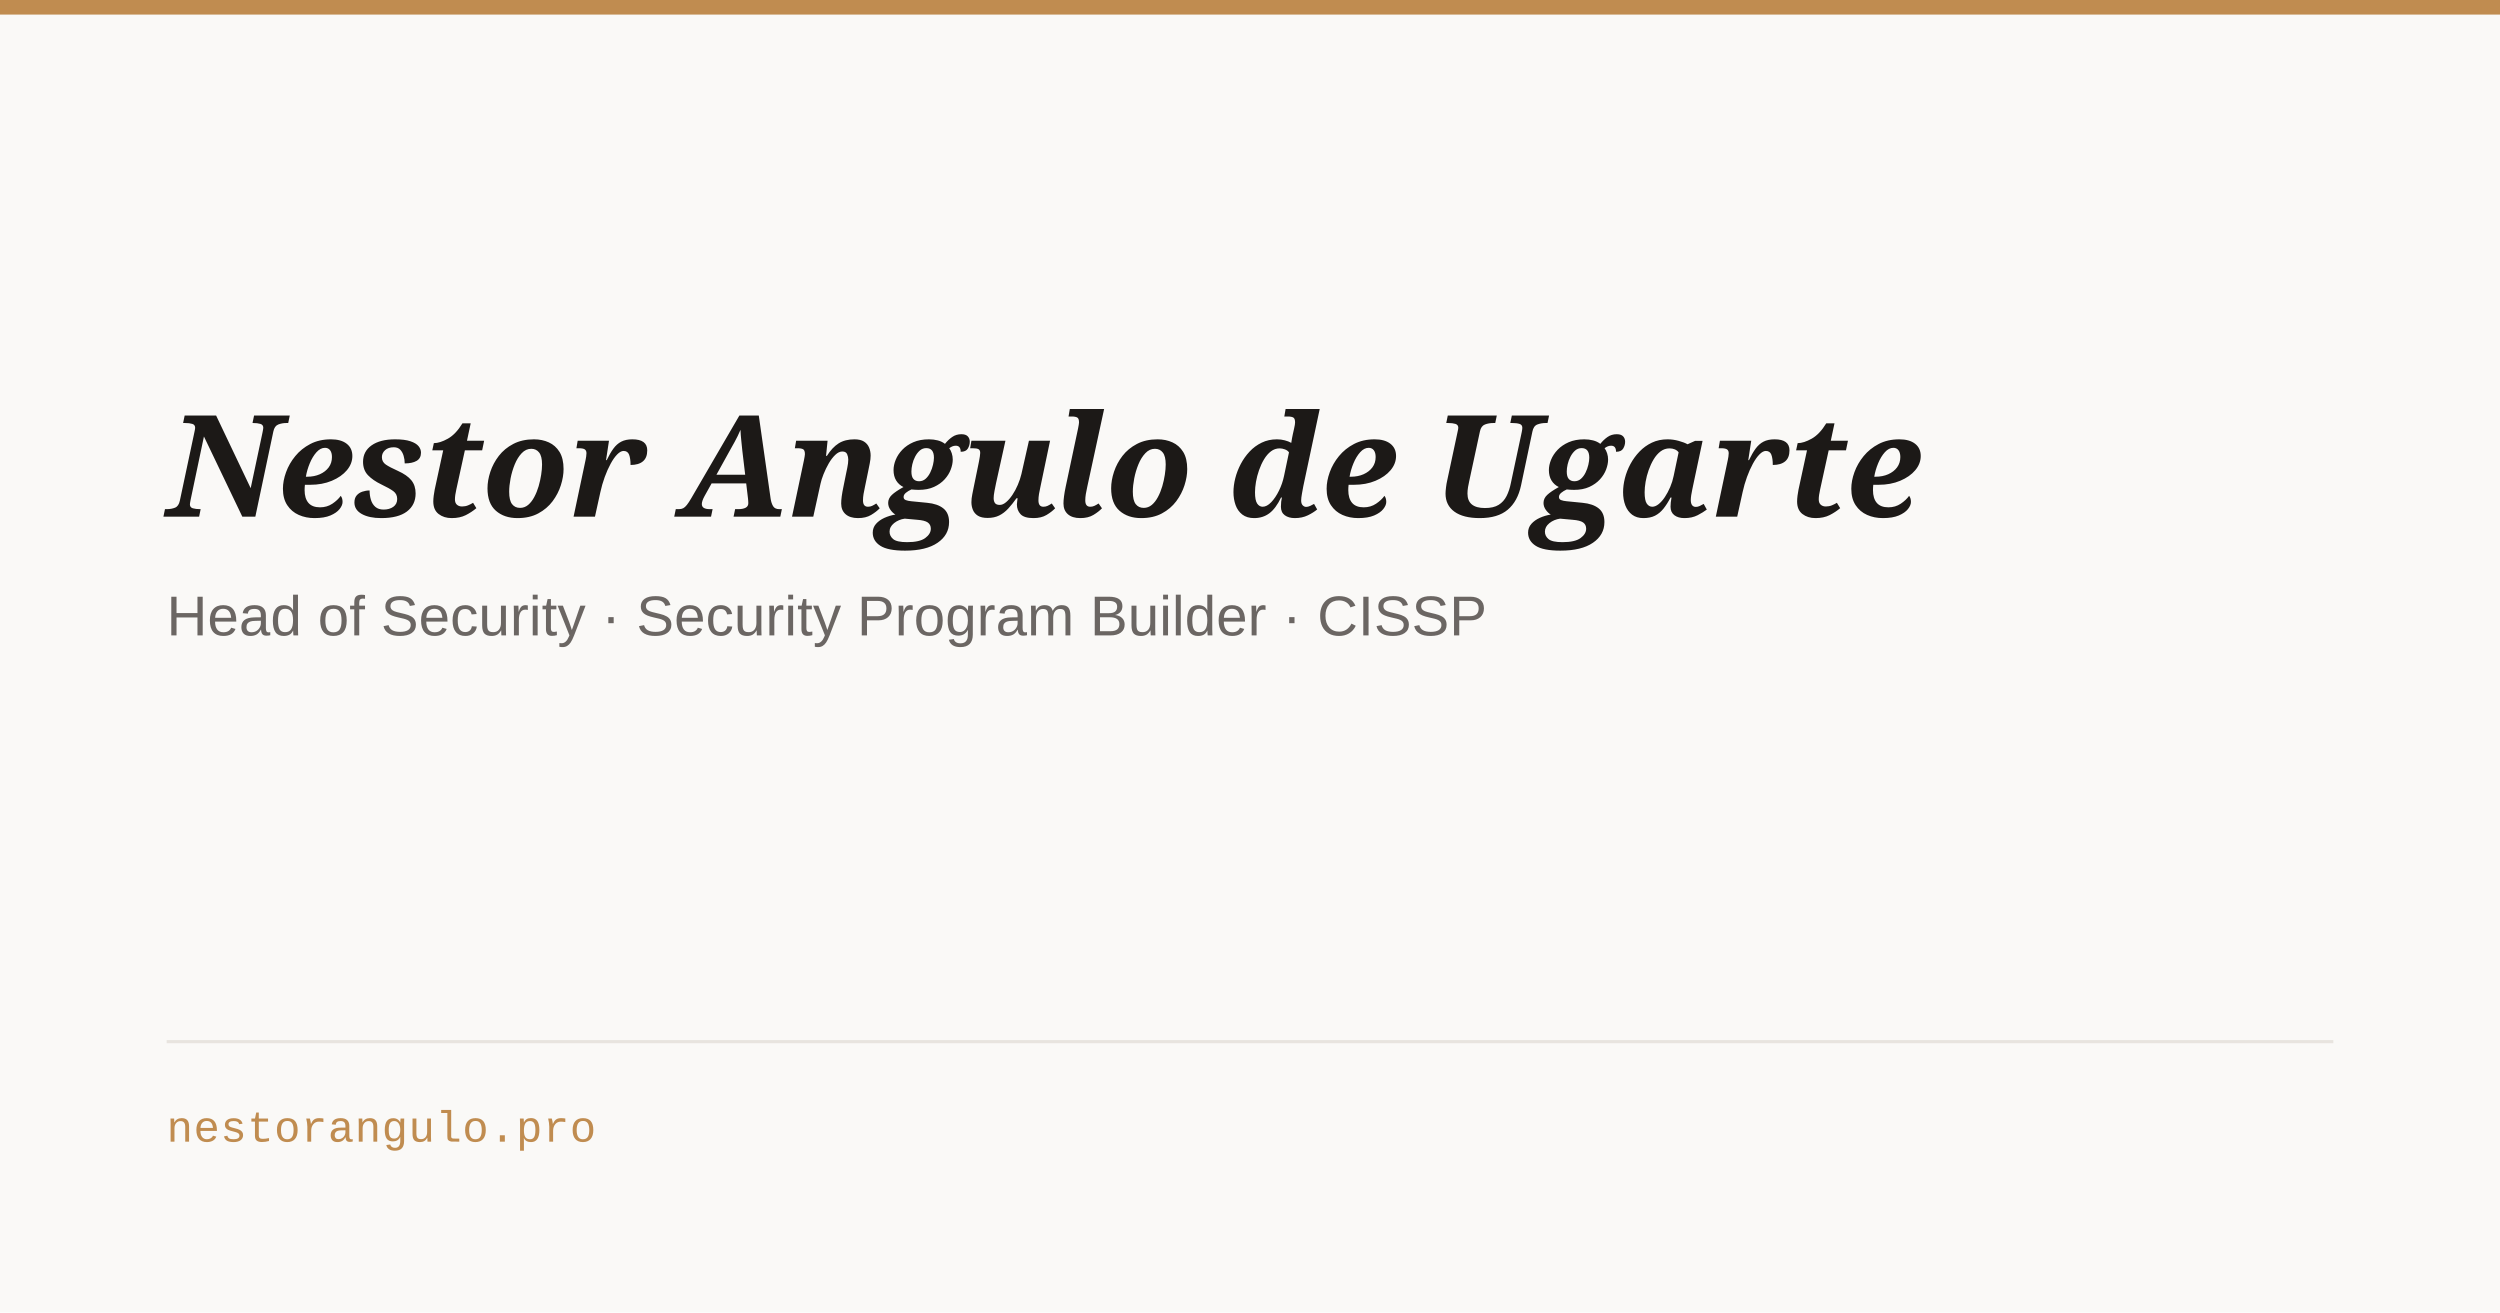
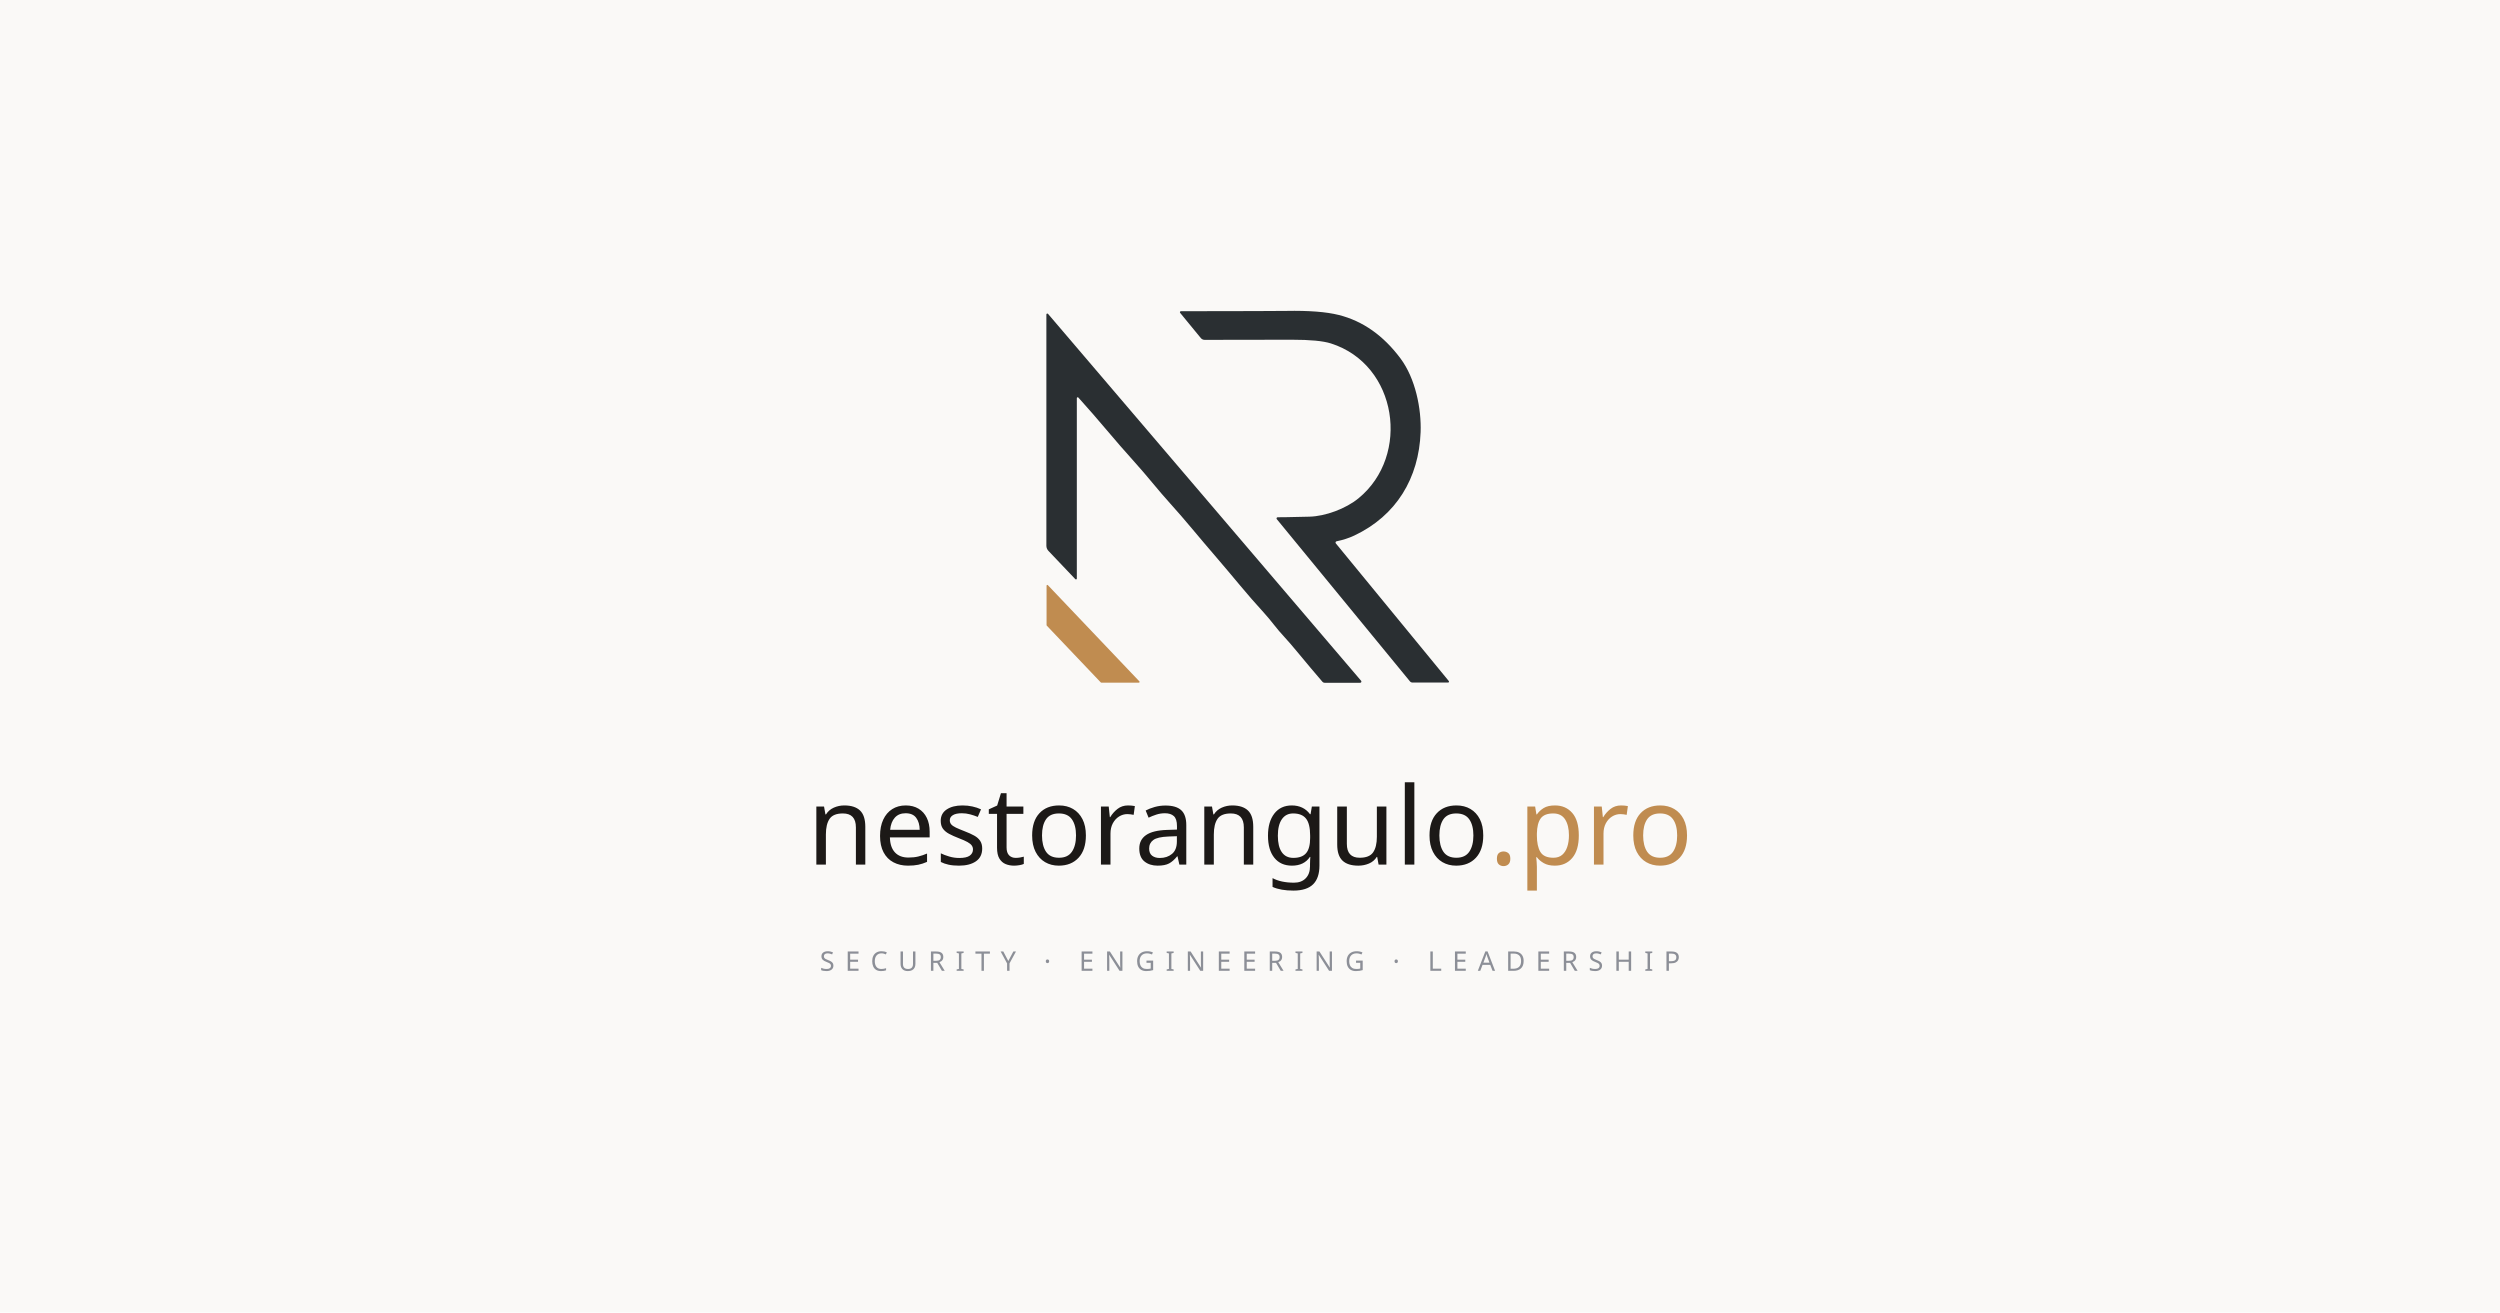
- <svg xmlns="http://www.w3.org/2000/svg" width="1200" height="630" viewBox="0 0 1200 630">
-   <rect width="1200" height="630" fill="#faf9f7" />
-   <rect x="0" y="0" width="1200" height="7" fill="#c08c50" />
-   <text x="80" y="248" font-family="'Fraunces Variable', Georgia, serif" font-size="68" font-weight="700" font-style="italic" fill="#1c1917" letter-spacing="-0.5">Nestor Angulo de Ugarte</text>
-   <text x="80" y="305" font-family="'IBM Plex Sans', Arial, sans-serif" font-size="27" font-weight="500" fill="#6b6663" letter-spacing="0.1">Head of Security · Security Program Builder · CISSP</text>
-   <line x1="80" y1="500" x2="1120" y2="500" stroke="#e8e4df" stroke-width="1.5" />
-   <text x="80" y="548" font-family="'IBM Plex Mono', 'Courier New', monospace" font-size="21" font-weight="400" fill="#c08c50" letter-spacing="0.3">nestorangulo.pro</text>
+ <svg xmlns="http://www.w3.org/2000/svg" viewBox="0 0 1200 630" width="1200" height="630" role="img" aria-label="Nestor Angulo de Ugarte — Head of Security · CISSP">
+   <rect width="1200" height="630" fill="#FAF9F7" />
+   <g transform="translate(495,142) scale(1.129)">
+     <g fill="#2a2f32">
+       <path d="         M 104.38 94.93         A 0.49 0.49 0.0 0 1 104.78 94.14         Q 105.70 94.19 118.25 93.89         C 125.06 93.73 133.74 90.51 139.17 86.05         C 161.31 67.89 155.80 29.28 127.41 20.24         Q 122.42 18.65 110.80 18.66         Q 87.80 18.66 73.72 18.72         A 2.11 2.10 -19.8 0 1 72.10 17.96         L 63.30 7.24         A 0.43 0.43 0.0 0 1 63.63 6.54         Q 104.47 6.49 108.41 6.41         Q 122.78 6.14 130.72 8.13         Q 146.06 11.98 156.98 26.61         C 163.36 35.15 165.91 48.03 165.54 57.97         C 164.81 77.51 155.22 93.46 137.35 101.91         Q 133.93 103.52 129.81 104.36         A 0.55 0.55 0.0 0 0 129.49 105.25         L 177.52 163.77         A 0.40 0.39 70.2 0 1 177.22 164.42         L 162.11 164.42         A 1.47 1.45 70.2 0 1 160.98 163.88         L 104.38 94.93         Z" />
+       <path d="         M 19.38 120.20         A 0.37 0.37 0.0 0 1 18.74 120.46         L 7.30 108.43         A 3.19 3.16 23.4 0 1 6.43 106.25         L 6.43 7.93         A 0.40 0.40 0.0 0 1 7.14 7.67         L 140.24 163.66         A 0.51 0.51 0.0 0 1 139.85 164.51         L 124.70 164.51         A 1.17 1.17 0.0 0 1 123.82 164.11         Q 118.62 158.05 114.35 152.87         Q 109.65 147.19 107.69 145.12         C 104.30 141.55 101.96 138.03 98.84 134.65         C 91.76 126.98 85.73 119.31 78.58 111.04         C 70.85 102.11 65.68 95.57 59.15 88.37         C 53.95 82.64 49.03 76.29 44.08 70.85         C 35.45 61.35 28.45 52.49 20.03 43.25         A 0.37 0.37 0.0 0 0 19.38 43.50         L 19.38 120.20         Z" />
+     </g>
+     <path fill="#c08c50" d="       M 45.74 164.46       L 29.79 164.46       A 0.32 0.32 0.0 0 1 29.56 164.36       L 6.60 140.22       A 0.32 0.32 0.0 0 1 6.51 140.00       L 6.51 123.22       A 0.32 0.32 0.0 0 1 7.06 123.00       L 45.98 163.92       A 0.32 0.32 0.0 0 1 45.74 164.46       Z" />
+   </g>
+   <text x="600" y="415" text-anchor="middle" font-family="'Montserrat', sans-serif" font-size="52" font-weight="300" fill="#1c1917">nestorangulo<tspan fill="#c08c50">.pro</tspan>
+   </text>
+   <text x="600" y="466" text-anchor="middle" font-family="'Montserrat', sans-serif" font-size="13" font-weight="500" fill="#8C8F97" letter-spacing="5">SECURITY · ENGINEERING · LEADERSHIP</text>
</svg>
